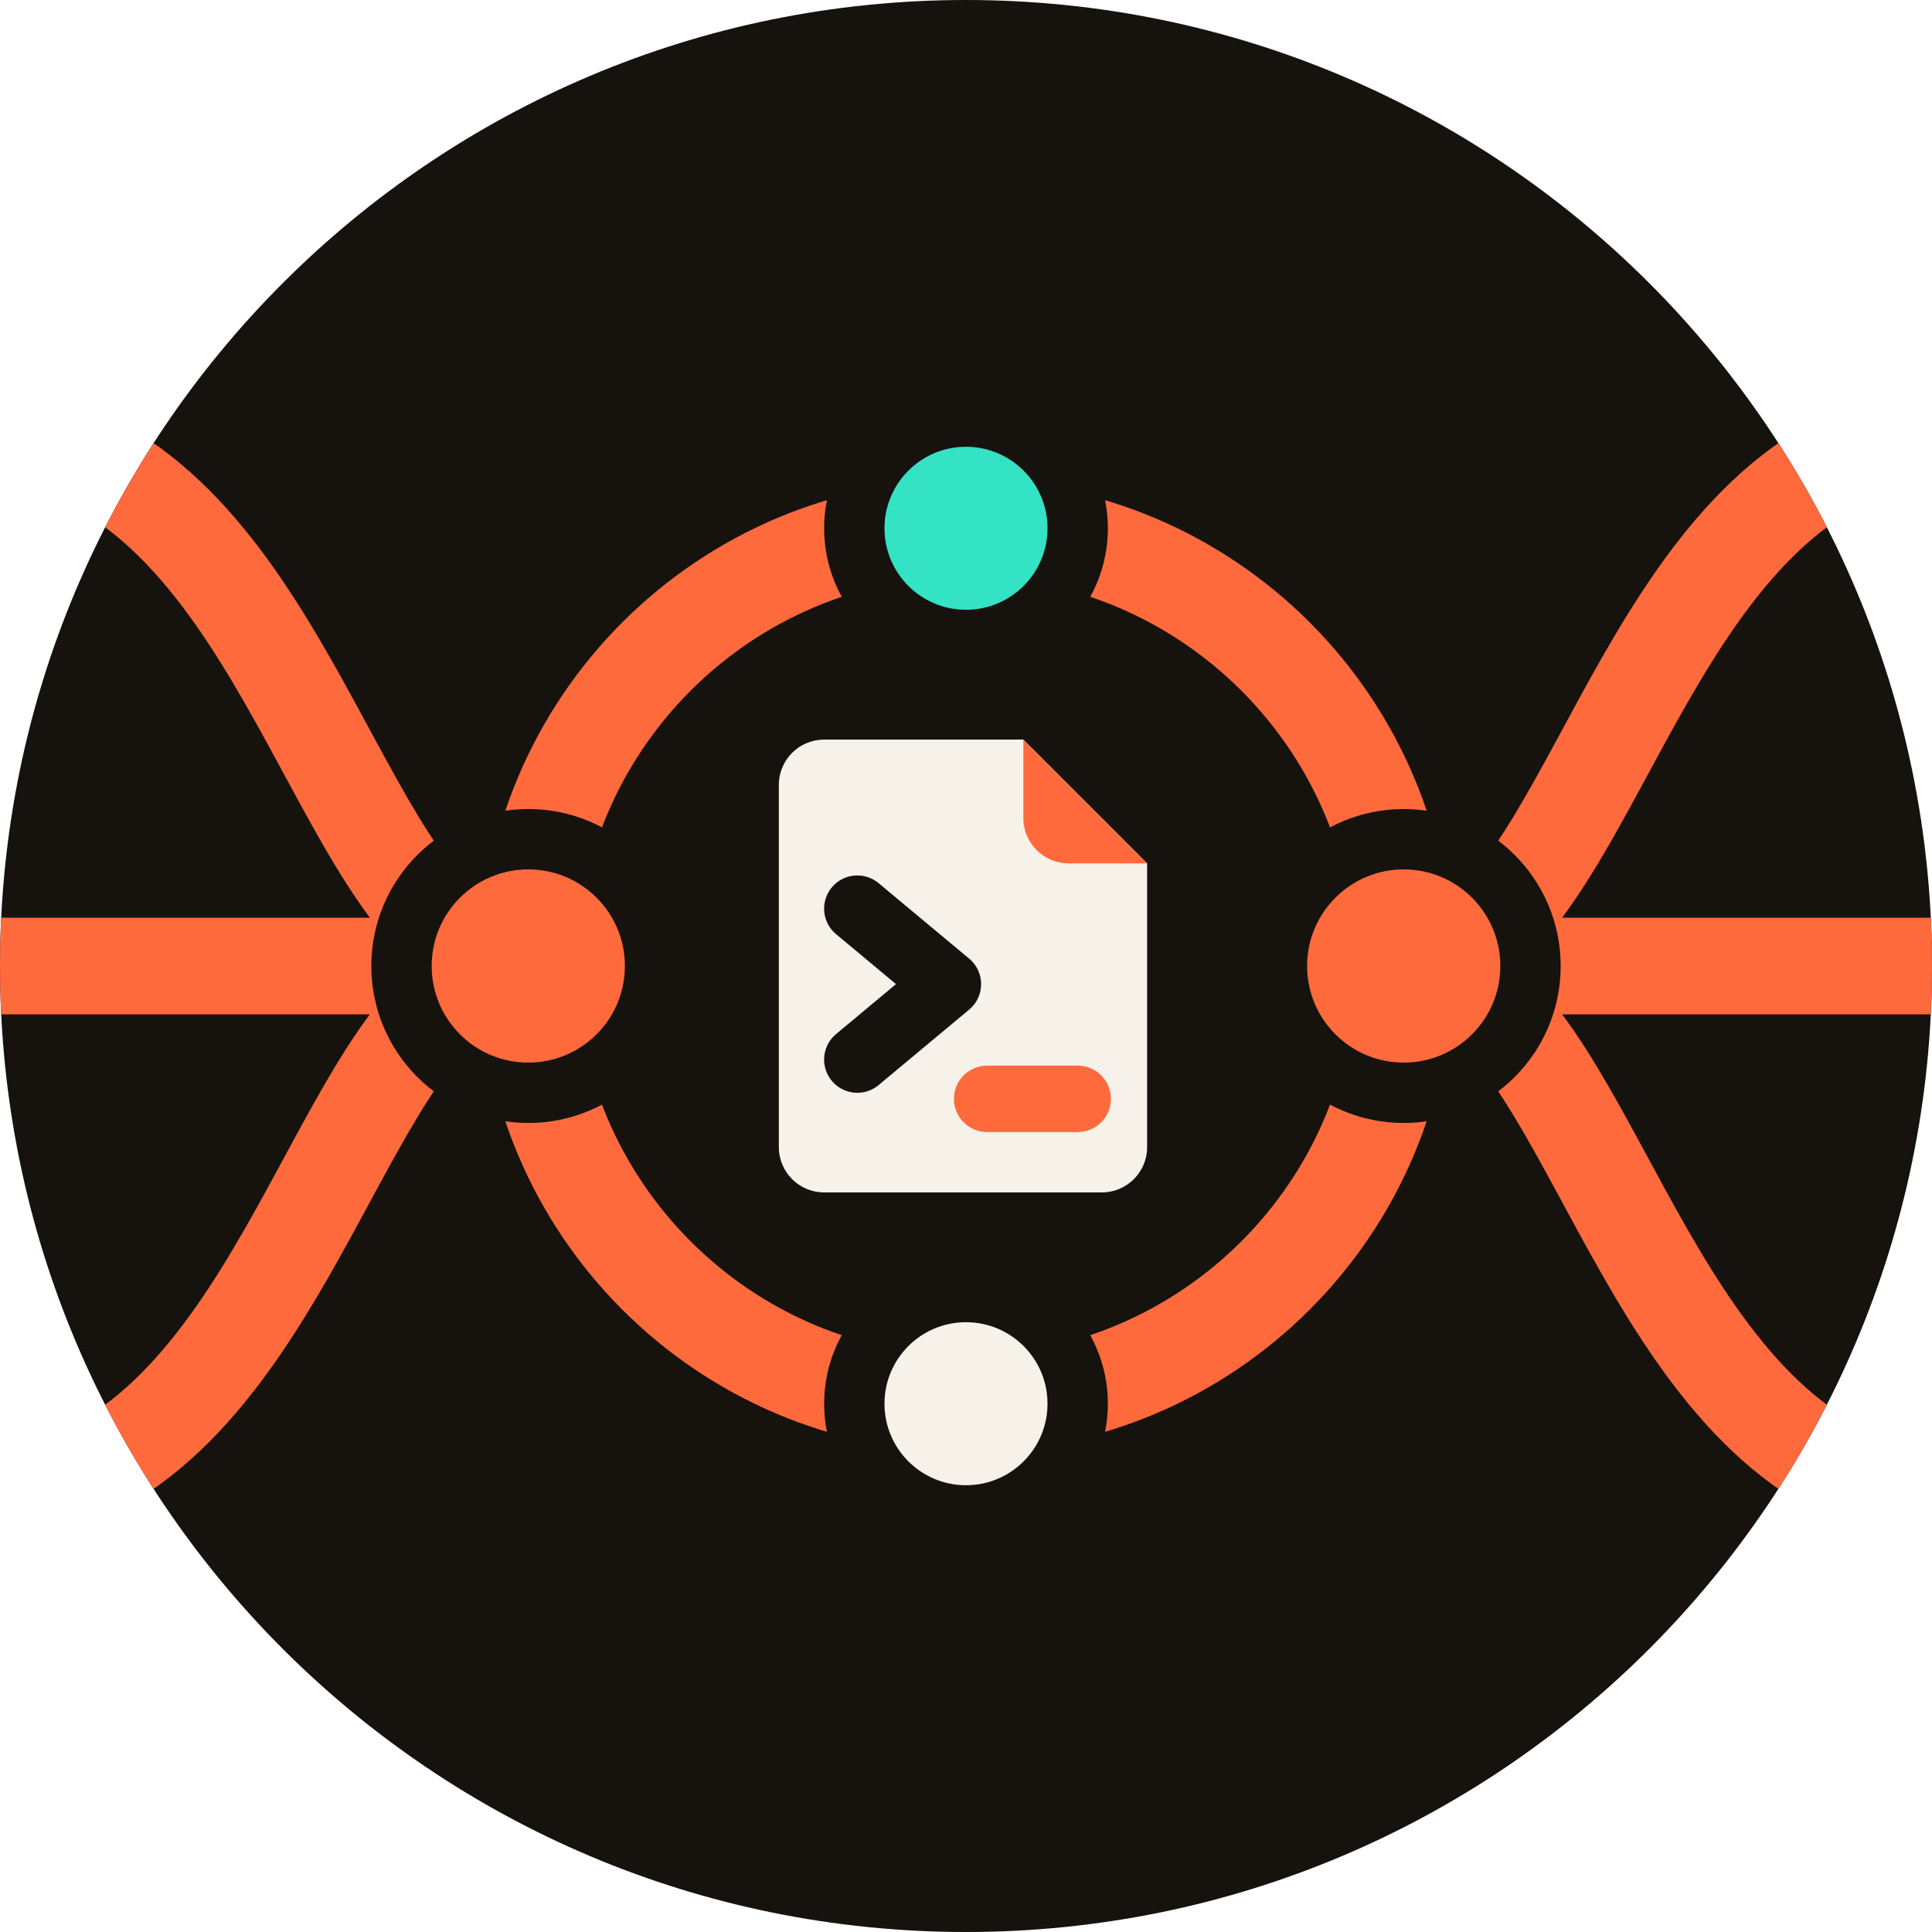
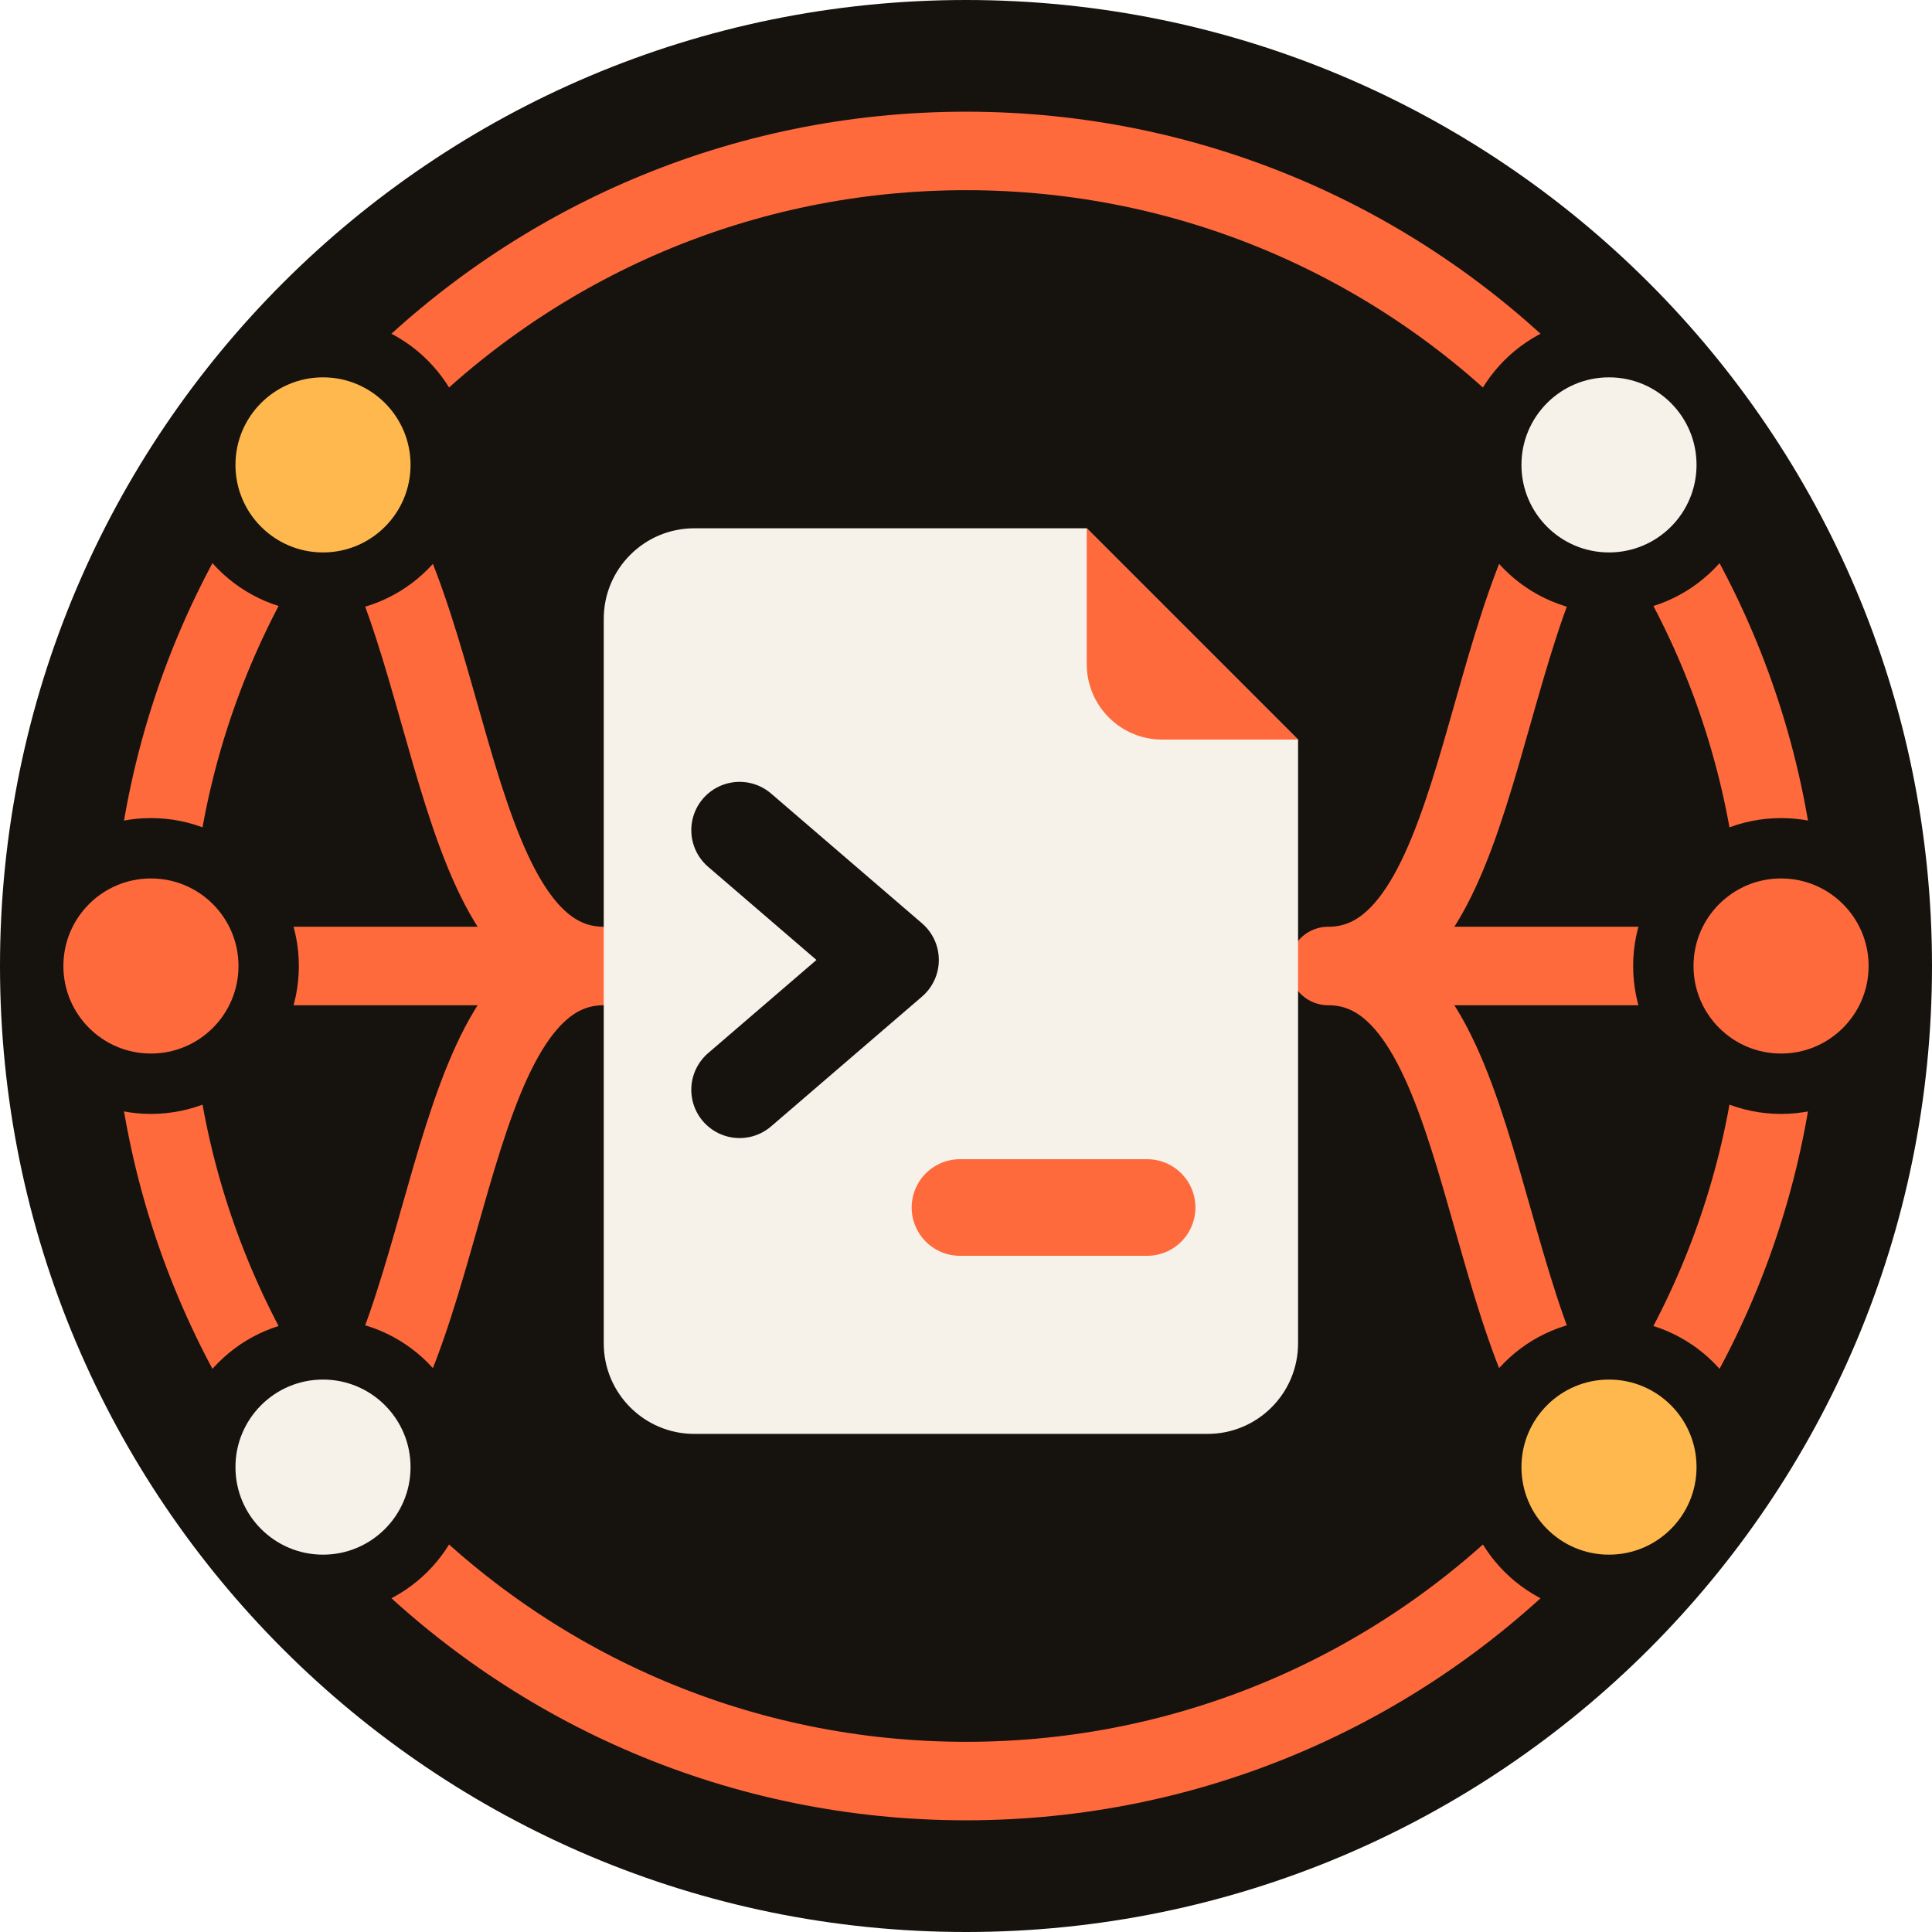
<svg xmlns="http://www.w3.org/2000/svg" viewBox="0 0 64 64">
-   <defs>
-     <clipPath id="rim">
-       <circle cx="32" cy="32" r="32" />
-     </clipPath>
-   </defs>
  <circle cx="32" cy="32" r="32" fill="#16130f" />
-   <g clip-path="url(#rim)" fill="none" stroke="#ff6a3d" stroke-width="3.2" stroke-linecap="round">
-     <path d="M3.4 15.5C10.4 19.5 12 32 17.5 32M3.4 48.5C10.4 44.5 12 32 17.5 32M-1 32H17.5" />
-     <path d="M60.6 15.5C53.6 19.5 52 32 46.5 32M60.6 48.5C53.6 44.5 52 32 46.5 32M65 32H46.5" />
-     <circle cx="32" cy="32" r="14.5" />
+   <circle cx="32" cy="32" r="27" fill="none" stroke="#ff6a3d" stroke-width="2.6" />
+   <g fill="none" stroke="#ff6a3d" stroke-width="2.6" stroke-linecap="round">
+     <path d="M20 32C14.5 32 15.1 18.8 10.7 15.4M20 32C14.5 32 15.1 45.2 10.7 48.6M20 32H5" />
+     <path d="M44 32C49.5 32 48.9 18.8 53.3 15.4M44 32C49.5 32 48.9 45.2 53.3 48.6M44 32H59" />
  </g>
-   <circle cx="17.5" cy="32" r="4.2" fill="#ff6a3d" stroke="#16130f" stroke-width="2" />
-   <circle cx="46.5" cy="32" r="4.2" fill="#ff6a3d" stroke="#16130f" stroke-width="2" />
-   <circle cx="32" cy="17.5" r="3.7" fill="#34e2c4" stroke="#16130f" stroke-width="2" />
-   <circle cx="32" cy="46.5" r="3.7" fill="#f6f1e9" stroke="#16130f" stroke-width="2" />
-   <path d="M27.3 24.5h6.6l4.1 4.1v9.4a1.5 1.5 0 0 1-1.5 1.5H27.3a1.5 1.5 0 0 1-1.5-1.5V26a1.5 1.5 0 0 1 1.5-1.5Z" fill="#f6f1e9" />
-   <path d="M33.9 24.5v2.6a1.5 1.5 0 0 0 1.5 1.5H38Z" fill="#ff6a3d" />
-   <path d="m28.4 30.1 3 2.5-3 2.5" fill="none" stroke="#16130f" stroke-width="2.2" stroke-linecap="round" stroke-linejoin="round" />
-   <path d="M32.7 36.4h3" stroke="#ff6a3d" stroke-width="2.2" stroke-linecap="round" />
+   <g stroke="#16130f" stroke-width="2">
+     <circle cx="10.7" cy="15.4" r="3.9" fill="#ffb84d" />
+     <circle cx="5" cy="32" r="3.9" fill="#ff6a3d" />
+     <circle cx="10.7" cy="48.6" r="3.9" fill="#f6f1e9" />
+     <circle cx="53.3" cy="15.4" r="3.9" fill="#f6f1e9" />
+     <circle cx="59" cy="32" r="3.9" fill="#ff6a3d" />
+     <circle cx="53.3" cy="48.6" r="3.9" fill="#ffb84d" />
+   </g>
+   <path d="M23 17.5h13l7 7v20a3 3 0 0 1-3 3H23a3 3 0 0 1-3-3v-24a3 3 0 0 1 3-3Z" fill="#f6f1e9" />
+   <path d="M36 17.5v4.5a2.5 2.5 0 0 0 2.5 2.5H43Z" fill="#ff6a3d" />
+   <path d="m24.5 27.5 5 4.3-5 4.3" fill="none" stroke="#16130f" stroke-width="3.2" stroke-linecap="round" stroke-linejoin="round" />
+   <path d="M31.8 40h6.2" stroke="#ff6a3d" stroke-width="3.2" stroke-linecap="round" />
</svg>
